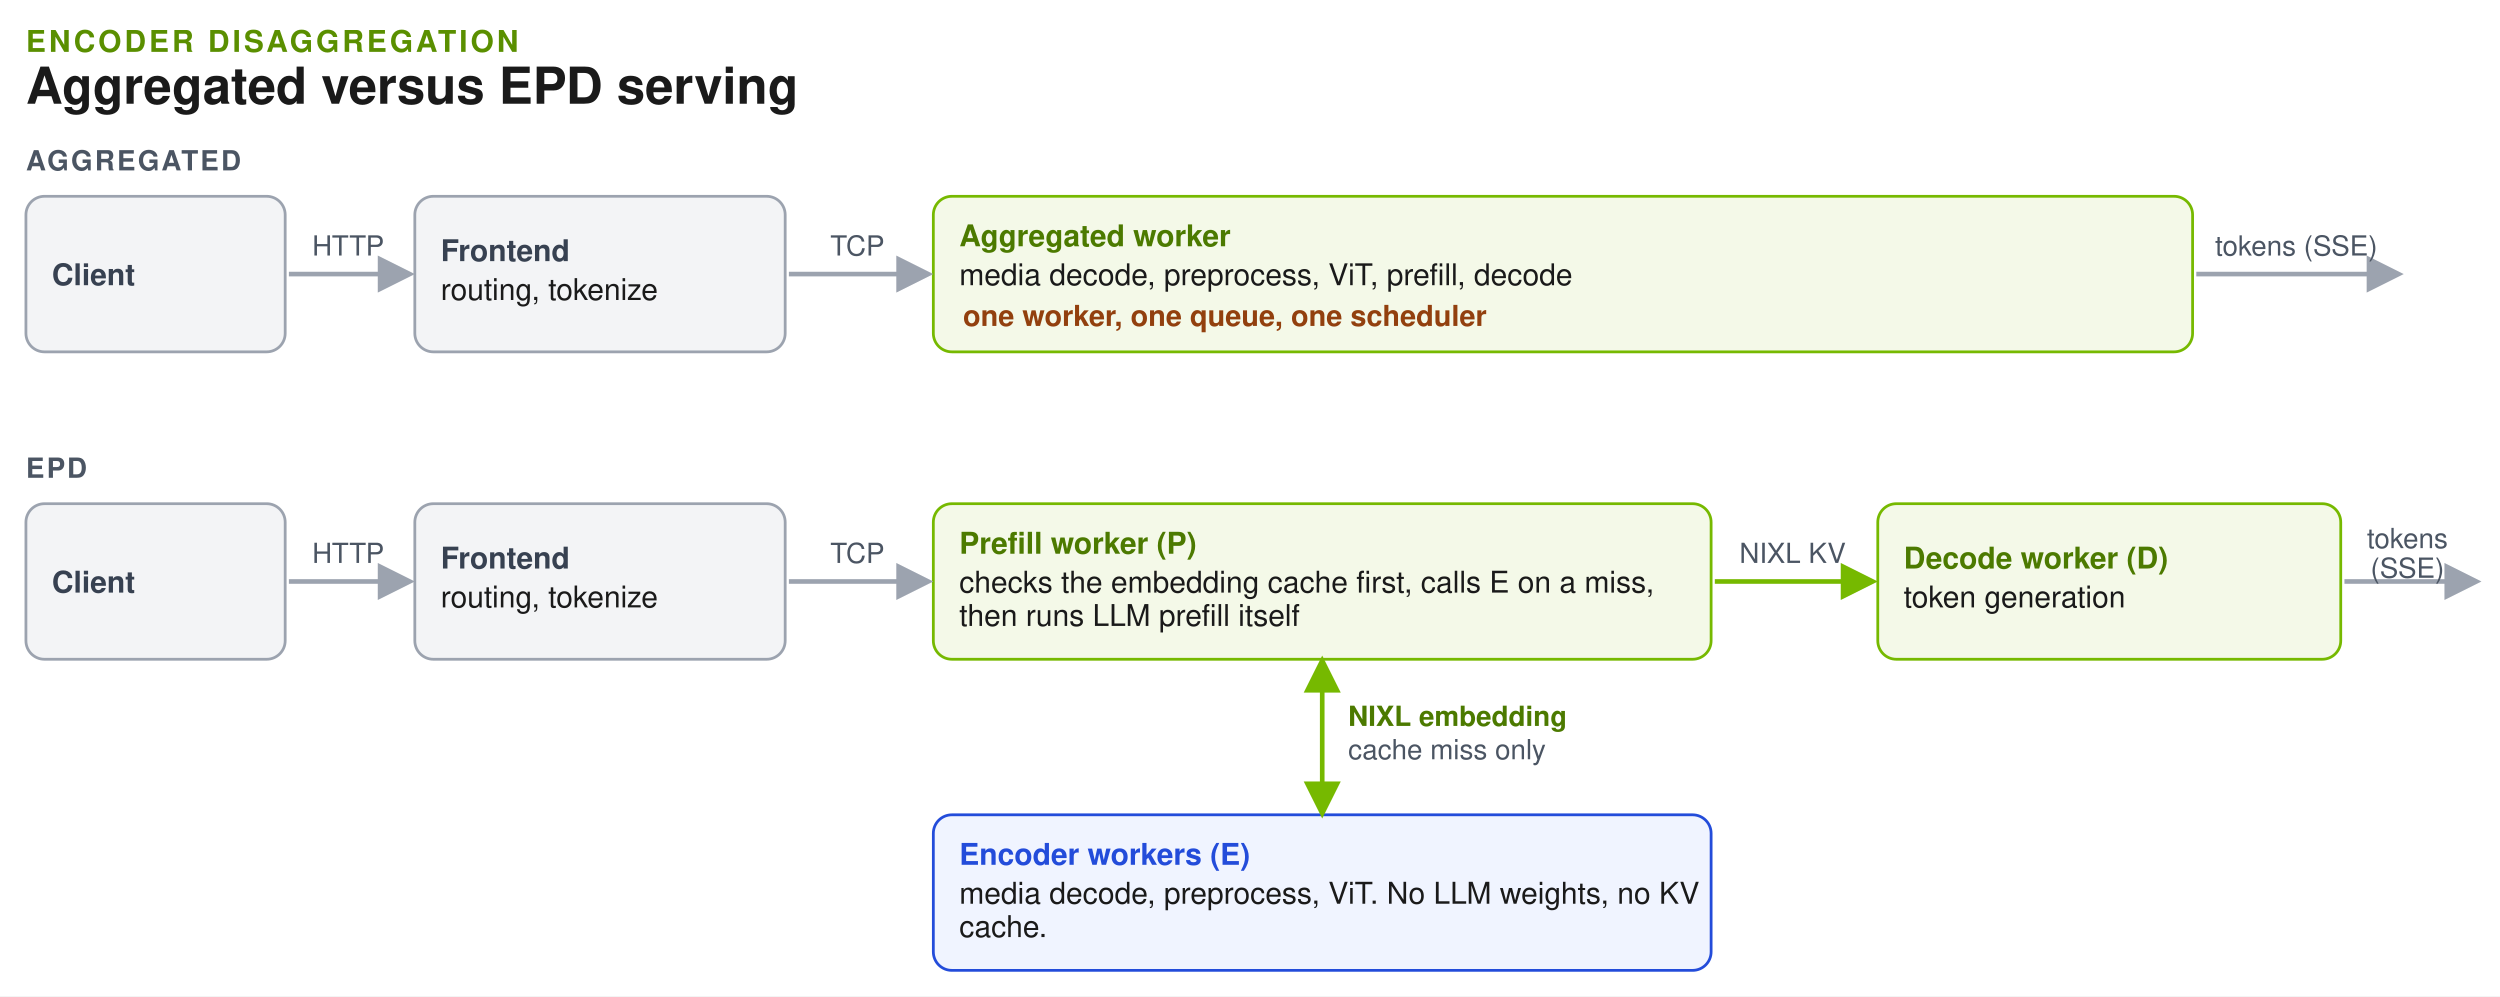
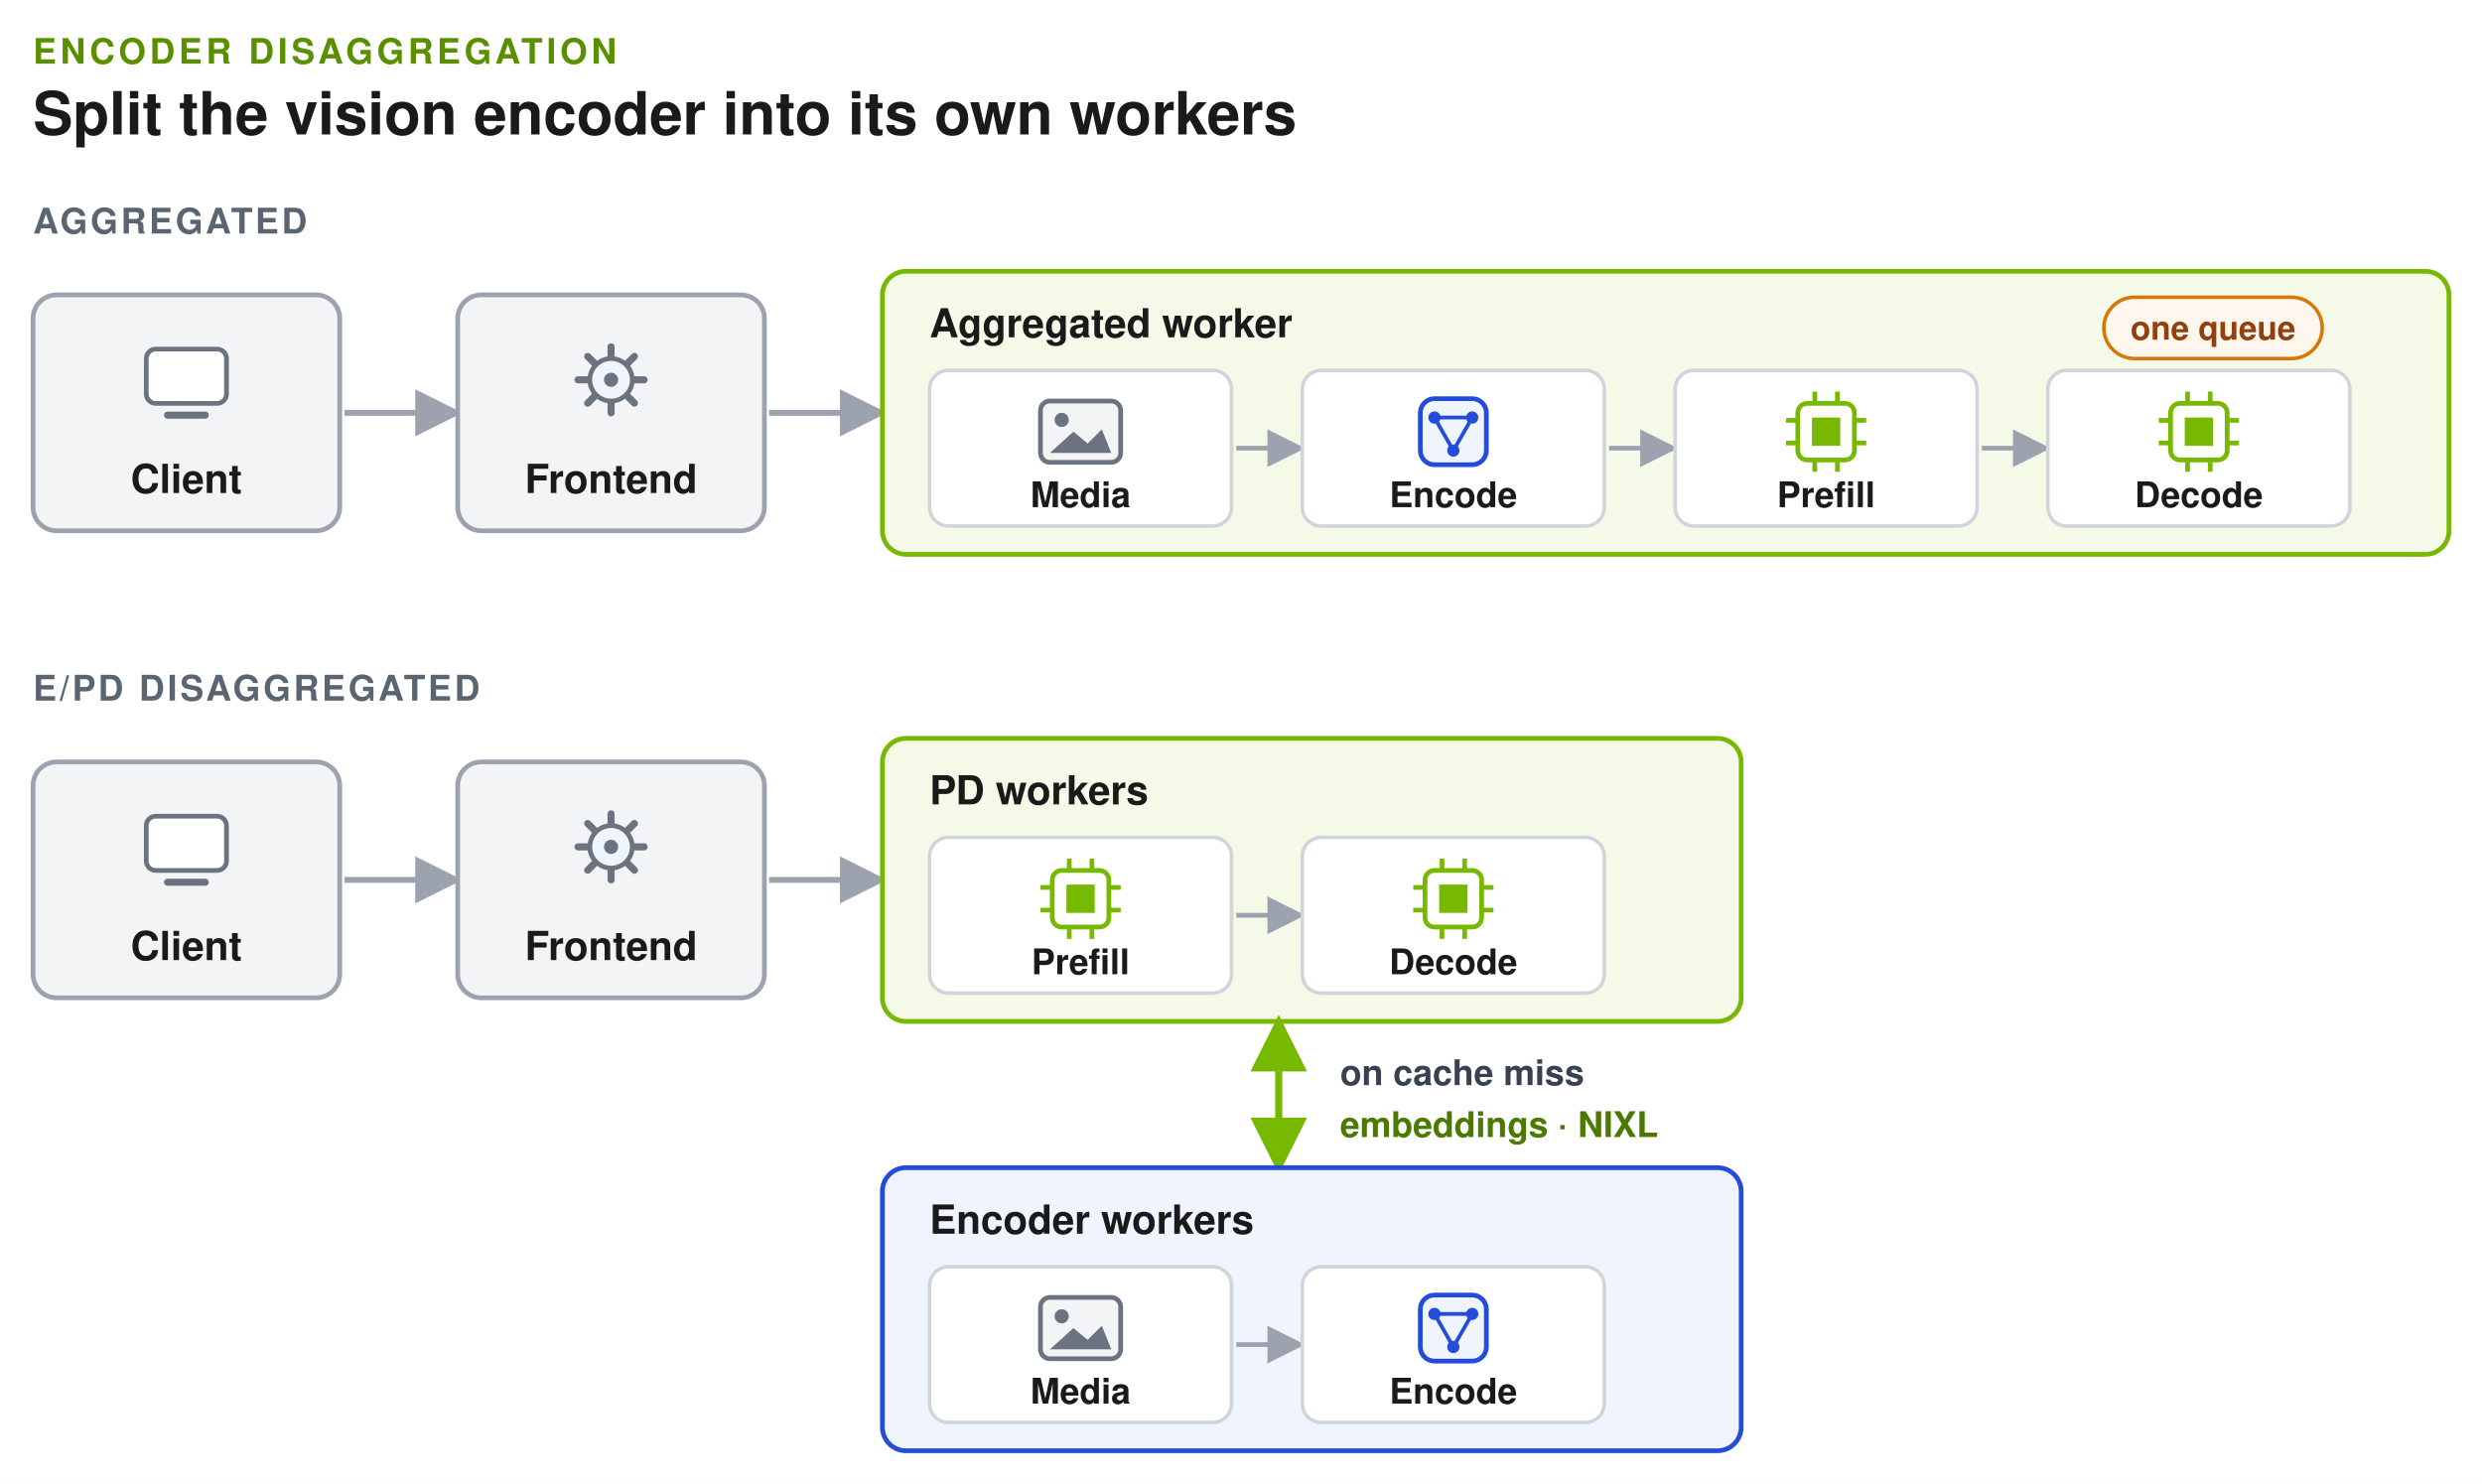
- <svg xmlns="http://www.w3.org/2000/svg" width="1350" height="538" viewBox="36 12 1350 538" role="img" aria-labelledby="title desc" font-family="Helvetica, Arial, sans-serif">
+ <svg xmlns="http://www.w3.org/2000/svg" width="1052" height="629" viewBox="22 9 1052 629" role="img" aria-labelledby="title desc" font-family="Helvetica, Arial, sans-serif">
  <defs>
    <marker id="arrow" viewBox="0 0 10 10" refX="8" refY="5" markerWidth="8" markerHeight="8" orient="auto">
      <path d="M0,0 L10,5 L0,10 z" fill="#234CDA" />
    </marker>
    <marker id="arrow-green" viewBox="0 0 10 10" refX="8" refY="5" markerWidth="8" markerHeight="8" orient="auto">
      <path d="M0,0 L10,5 L0,10 z" fill="#76B900" />
    </marker>
    <marker id="arrow-gray" viewBox="0 0 10 10" refX="8" refY="5" markerWidth="8" markerHeight="8" orient="auto">
      <path d="M0,0 L10,5 L0,10 z" fill="#9CA3AF" />
    </marker>
-     <marker id="arrow-amber" viewBox="0 0 10 10" refX="8" refY="5" markerWidth="8" markerHeight="8" orient="auto">
-       <path d="M0,0 L10,5 L0,10 z" fill="#D97706" />
-     </marker>
    <marker id="arrow-green-start" viewBox="0 0 10 10" refX="8" refY="5" markerWidth="8" markerHeight="8" orient="auto-start-reverse">
      <path d="M0,0 L10,5 L0,10 z" fill="#76B900" />
    </marker>
  </defs>
-   <rect x="36" y="12" width="1350" height="538" fill="#FFFFFF" />
-   <text x="50" y="40" font-size="16.2" font-weight="700" letter-spacing="1.6" fill="#5A8F00">ENCODER DISAGGREGATION</text>
-   <text x="50" y="68" font-size="27.5" font-weight="700" fill="#1A1A1A">Aggregated versus EPD serving</text>
-   <text x="50" y="104" font-size="15.0" font-weight="700" letter-spacing="1.2" fill="#4B5563">AGGREGATED</text>
-   <rect x="50" y="118" width="140" height="84" rx="10" fill="#F3F4F6" stroke="#9CA3AF" stroke-width="1.5" />
-   <text x="64" y="166.0" font-size="16.2" font-weight="700" fill="#374151">Client</text>
-   <rect x="260" y="118" width="200" height="84" rx="10" fill="#F3F4F6" stroke="#9CA3AF" stroke-width="1.5" />
-   <text x="274" y="153.0" font-size="16.2" font-weight="700" fill="#374151">Frontend</text>
-   <text x="274" y="174.0" font-size="16.2" fill="#1A1A1A">routing, tokenize</text>
-   <rect x="540" y="118" width="680" height="84" rx="10" fill="#F4F9E8" stroke="#76B900" stroke-width="1.5" />
-   <text x="554" y="145" font-size="16.2" font-weight="700" fill="#4C7A00">Aggregated worker</text>
-   <text x="554" y="166" font-size="16.2" fill="#1A1A1A">media decode, preprocess, ViT, prefill, decode</text>
-   <text x="556" y="188" font-size="15.6" font-weight="700" fill="#92400E">one worker, one queue, one scheduler</text>
-   <line x1="192" y1="160" x2="256" y2="160" stroke="#9CA3AF" stroke-width="2.5" marker-end="url(#arrow-gray)" />
-   <text x="224" y="150" font-size="15.0" fill="#4B5563" text-anchor="middle">HTTP</text>
-   <line x1="462" y1="160" x2="536" y2="160" stroke="#9CA3AF" stroke-width="2.5" marker-end="url(#arrow-gray)" />
-   <text x="499" y="150" font-size="15.0" fill="#4B5563" text-anchor="middle">TCP</text>
-   <line x1="1222" y1="160" x2="1330" y2="160" stroke="#9CA3AF" stroke-width="2.5" marker-end="url(#arrow-gray)" />
-   <text x="1276" y="150" font-size="15.0" fill="#4B5563" text-anchor="middle">tokens (SSE)</text>
-   <text x="50" y="270" font-size="15.0" font-weight="700" letter-spacing="1.2" fill="#4B5563">EPD</text>
-   <rect x="50" y="284" width="140" height="84" rx="10" fill="#F3F4F6" stroke="#9CA3AF" stroke-width="1.5" />
-   <text x="64" y="332.0" font-size="16.2" font-weight="700" fill="#374151">Client</text>
-   <rect x="260" y="284" width="200" height="84" rx="10" fill="#F3F4F6" stroke="#9CA3AF" stroke-width="1.5" />
-   <text x="274" y="319.0" font-size="16.2" font-weight="700" fill="#374151">Frontend</text>
-   <text x="274" y="340.0" font-size="16.2" fill="#1A1A1A">routing, tokenize</text>
-   <rect x="540" y="284" width="420" height="84" rx="10" fill="#F4F9E8" stroke="#76B900" stroke-width="1.5" />
-   <text x="554" y="311" font-size="16.2" font-weight="700" fill="#4C7A00">Prefill worker (P)</text>
-   <text x="554" y="332" font-size="16.2" fill="#1A1A1A">checks the embedding cache first, calls E on a miss,</text>
-   <text x="554" y="350" font-size="16.2" fill="#1A1A1A">then runs LLM prefill itself</text>
-   <rect x="1050" y="284" width="250" height="84" rx="10" fill="#F4F9E8" stroke="#76B900" stroke-width="1.5" />
-   <text x="1064" y="319.0" font-size="16.2" font-weight="700" fill="#4C7A00">Decode worker (D)</text>
-   <text x="1064" y="340.0" font-size="16.2" fill="#1A1A1A">token generation</text>
-   <line x1="192" y1="326" x2="256" y2="326" stroke="#9CA3AF" stroke-width="2.5" marker-end="url(#arrow-gray)" />
-   <text x="224" y="316" font-size="15.0" fill="#4B5563" text-anchor="middle">HTTP</text>
-   <line x1="462" y1="326" x2="536" y2="326" stroke="#9CA3AF" stroke-width="2.5" marker-end="url(#arrow-gray)" />
-   <text x="499" y="316" font-size="15.0" fill="#4B5563" text-anchor="middle">TCP</text>
-   <line x1="962" y1="326" x2="1046" y2="326" stroke="#76B900" stroke-width="2.5" marker-end="url(#arrow-green)" />
-   <text x="1004" y="316" font-size="15.0" fill="#4B5563" text-anchor="middle">NIXL KV</text>
-   <line x1="1302" y1="326" x2="1372" y2="326" stroke="#9CA3AF" stroke-width="2.5" marker-end="url(#arrow-gray)" />
-   <text x="1337" y="316" font-size="15.0" fill="#1A1A1A" />
-   <text x="1336" y="308" font-size="15.0" fill="#4B5563" text-anchor="middle">tokens</text>
-   <text x="1336" y="324" font-size="15.0" fill="#4B5563" text-anchor="middle">(SSE)</text>
-   <rect x="540" y="452" width="420" height="84" rx="10" fill="#F0F4FF" stroke="#234CDA" stroke-width="1.5" />
-   <text x="554" y="479" font-size="16.2" font-weight="700" fill="#234CDA">Encoder workers (E)</text>
-   <text x="554" y="500" font-size="16.2" fill="#1A1A1A">media decode, preprocess, ViT. No LLM weights, no KV</text>
-   <text x="554" y="518" font-size="16.2" fill="#1A1A1A">cache.</text>
-   <line x1="750" y1="370" x2="750" y2="450" stroke="#76B900" stroke-width="2.5" marker-end="url(#arrow-green)" marker-start="url(#arrow-green-start)" />
-   <text x="764" y="404" font-size="15.0" font-weight="700" fill="#4C7A00">NIXL embedding</text>
-   <text x="764" y="422" font-size="15.0" fill="#4B5563">cache miss only</text>
+   <rect x="22" y="9" width="1052" height="629" fill="#FFFFFF" />
+   <text x="36" y="36" font-size="14.9" font-weight="700" letter-spacing="1.6" fill="#5A8F00">ENCODER DISAGGREGATION</text>
+   <text x="36" y="66" font-size="25.3" font-weight="700" fill="#1A1A1A">Split the vision encoder into its own workers</text>
+   <text x="36" y="108" font-size="15" font-weight="700" fill="#5A6572" text-anchor="start" letter-spacing="1.2">AGGREGATED</text>
+   <rect x="36" y="134" width="130" height="100" rx="10" fill="#F3F4F6" stroke="#9CA3AF" stroke-width="2" />
+   <rect x="84.0" y="157.0" width="34" height="23" rx="4" fill="#FFFFFF" stroke="#6B7280" stroke-width="2" />
+   <line x1="93.0" y1="185.0" x2="109.0" y2="185.0" stroke="#6B7280" stroke-width="3" stroke-linecap="round" />
+   <text x="101.0" y="218" font-size="17" font-weight="700" fill="#1A1A1A" text-anchor="middle">Client</text>
+   <line x1="168" y1="184" x2="214" y2="184" stroke="#9CA3AF" stroke-width="2.5" marker-end="url(#arrow-gray)" />
+   <rect x="216" y="134" width="130" height="100" rx="10" fill="#F3F4F6" stroke="#9CA3AF" stroke-width="2" />
+   <circle cx="281.0" cy="170.0" r="9" fill="#F0F4FF" stroke="#6B7280" stroke-width="2" />
+   <circle cx="281.0" cy="170.0" r="3" fill="#6B7280" />
+   <line x1="291.0" y1="170.0" x2="295.0" y2="170.0" stroke="#6B7280" stroke-width="3" stroke-linecap="round" />
+   <line x1="288.1" y1="177.1" x2="290.9" y2="179.9" stroke="#6B7280" stroke-width="3" stroke-linecap="round" />
+   <line x1="281.0" y1="180.0" x2="281.0" y2="184.0" stroke="#6B7280" stroke-width="3" stroke-linecap="round" />
+   <line x1="273.9" y1="177.1" x2="271.1" y2="179.9" stroke="#6B7280" stroke-width="3" stroke-linecap="round" />
+   <line x1="271.0" y1="170.0" x2="267.0" y2="170.0" stroke="#6B7280" stroke-width="3" stroke-linecap="round" />
+   <line x1="273.9" y1="162.9" x2="271.1" y2="160.1" stroke="#6B7280" stroke-width="3" stroke-linecap="round" />
+   <line x1="281.0" y1="160.0" x2="281.0" y2="156.0" stroke="#6B7280" stroke-width="3" stroke-linecap="round" />
+   <line x1="288.1" y1="162.9" x2="290.9" y2="160.1" stroke="#6B7280" stroke-width="3" stroke-linecap="round" />
+   <text x="281.0" y="218" font-size="17" font-weight="700" fill="#1A1A1A" text-anchor="middle">Frontend</text>
+   <line x1="348" y1="184" x2="394" y2="184" stroke="#9CA3AF" stroke-width="2.5" marker-end="url(#arrow-gray)" />
+   <rect x="396" y="124" width="664" height="120" rx="10" fill="#F4F9E8" stroke="#76B900" stroke-width="2" />
+   <text x="416" y="152" font-size="17" font-weight="700" fill="#1A1A1A" text-anchor="start">Aggregated worker</text>
+   <rect x="416" y="166" width="128" height="66" rx="8" fill="#FFFFFF" stroke="#D1D5DB" stroke-width="1.5" />
+   <rect x="463.0" y="179.0" width="34" height="26" rx="4" fill="#F3F4F6" stroke="#6B7280" stroke-width="2" />
+   <circle cx="472.0" cy="187.0" r="3" fill="#6B7280" />
+   <polygon points="467.0,201.0 477.0,192.0 483.0,197.0 489.0,191.0 493.0,201.0" fill="#6B7280" />
+   <text x="480" y="224" font-size="15" font-weight="700" fill="#1A1A1A" text-anchor="middle">Media</text>
+   <line x1="546" y1="199" x2="572" y2="199" stroke="#9CA3AF" stroke-width="2" marker-end="url(#arrow-gray)" />
+   <rect x="574" y="166" width="128" height="66" rx="8" fill="#FFFFFF" stroke="#D1D5DB" stroke-width="1.5" />
+   <rect x="624.0" y="178.0" width="28" height="28" rx="6" fill="#F0F4FF" stroke="#234CDA" stroke-width="2" />
+   <polyline points="630,186 646,186 638,200 630,186" fill="none" stroke="#234CDA" stroke-width="1.6" />
+   <circle cx="630" cy="186" r="2.6" fill="#234CDA" />
+   <circle cx="646" cy="186" r="2.6" fill="#234CDA" />
+   <circle cx="638" cy="200" r="2.6" fill="#234CDA" />
+   <text x="638" y="224" font-size="15" font-weight="700" fill="#1A1A1A" text-anchor="middle">Encode</text>
+   <line x1="704" y1="199" x2="730" y2="199" stroke="#9CA3AF" stroke-width="2" marker-end="url(#arrow-gray)" />
+   <rect x="732" y="166" width="128" height="66" rx="8" fill="#FFFFFF" stroke="#D1D5DB" stroke-width="1.5" />
+   <rect x="784.0" y="180.0" width="24" height="24" rx="4" fill="#FFFFFF" stroke="#76B900" stroke-width="2" />
+   <rect x="790.0" y="186.0" width="12.0" height="12.0" fill="#76B900" />
+   <line x1="791.2" y1="175.0" x2="791.2" y2="180.0" stroke="#76B900" stroke-width="2" />
+   <line x1="791.2" y1="204.0" x2="791.2" y2="209.0" stroke="#76B900" stroke-width="2" />
+   <line x1="779.0" y1="187.2" x2="784.0" y2="187.2" stroke="#76B900" stroke-width="2" />
+   <line x1="808.0" y1="187.2" x2="813.0" y2="187.2" stroke="#76B900" stroke-width="2" />
+   <line x1="800.8" y1="175.0" x2="800.8" y2="180.0" stroke="#76B900" stroke-width="2" />
+   <line x1="800.8" y1="204.0" x2="800.8" y2="209.0" stroke="#76B900" stroke-width="2" />
+   <line x1="779.0" y1="196.8" x2="784.0" y2="196.8" stroke="#76B900" stroke-width="2" />
+   <line x1="808.0" y1="196.8" x2="813.0" y2="196.8" stroke="#76B900" stroke-width="2" />
+   <text x="796" y="224" font-size="15" font-weight="700" fill="#1A1A1A" text-anchor="middle">Prefill</text>
+   <line x1="862" y1="199" x2="888" y2="199" stroke="#9CA3AF" stroke-width="2" marker-end="url(#arrow-gray)" />
+   <rect x="890" y="166" width="128" height="66" rx="8" fill="#FFFFFF" stroke="#D1D5DB" stroke-width="1.5" />
+   <rect x="942.0" y="180.0" width="24" height="24" rx="4" fill="#FFFFFF" stroke="#76B900" stroke-width="2" />
+   <rect x="948.0" y="186.0" width="12.0" height="12.0" fill="#76B900" />
+   <line x1="949.2" y1="175.0" x2="949.2" y2="180.0" stroke="#76B900" stroke-width="2" />
+   <line x1="949.2" y1="204.0" x2="949.2" y2="209.0" stroke="#76B900" stroke-width="2" />
+   <line x1="937.0" y1="187.2" x2="942.0" y2="187.2" stroke="#76B900" stroke-width="2" />
+   <line x1="966.0" y1="187.2" x2="971.0" y2="187.2" stroke="#76B900" stroke-width="2" />
+   <line x1="958.8" y1="175.0" x2="958.8" y2="180.0" stroke="#76B900" stroke-width="2" />
+   <line x1="958.8" y1="204.0" x2="958.8" y2="209.0" stroke="#76B900" stroke-width="2" />
+   <line x1="937.0" y1="196.8" x2="942.0" y2="196.8" stroke="#76B900" stroke-width="2" />
+   <line x1="966.0" y1="196.8" x2="971.0" y2="196.8" stroke="#76B900" stroke-width="2" />
+   <text x="954" y="224" font-size="15" font-weight="700" fill="#1A1A1A" text-anchor="middle">Decode</text>
+   <rect x="913.72" y="135" width="92.56" height="26" rx="13" fill="#FFF7ED" stroke="#D97706" stroke-width="1.5" />
+   <text x="960" y="153" font-size="14" font-weight="700" fill="#92400E" text-anchor="middle">one queue</text>
+   <text x="36" y="306" font-size="15" font-weight="700" fill="#5A6572" text-anchor="start" letter-spacing="1.2">E/PD DISAGGREGATED</text>
+   <rect x="36" y="332" width="130" height="100" rx="10" fill="#F3F4F6" stroke="#9CA3AF" stroke-width="2" />
+   <rect x="84.0" y="355.0" width="34" height="23" rx="4" fill="#FFFFFF" stroke="#6B7280" stroke-width="2" />
+   <line x1="93.0" y1="383.0" x2="109.0" y2="383.0" stroke="#6B7280" stroke-width="3" stroke-linecap="round" />
+   <text x="101.0" y="416" font-size="17" font-weight="700" fill="#1A1A1A" text-anchor="middle">Client</text>
+   <line x1="168" y1="382" x2="214" y2="382" stroke="#9CA3AF" stroke-width="2.5" marker-end="url(#arrow-gray)" />
+   <rect x="216" y="332" width="130" height="100" rx="10" fill="#F3F4F6" stroke="#9CA3AF" stroke-width="2" />
+   <circle cx="281.0" cy="368.0" r="9" fill="#F0F4FF" stroke="#6B7280" stroke-width="2" />
+   <circle cx="281.0" cy="368.0" r="3" fill="#6B7280" />
+   <line x1="291.0" y1="368.0" x2="295.0" y2="368.0" stroke="#6B7280" stroke-width="3" stroke-linecap="round" />
+   <line x1="288.1" y1="375.1" x2="290.9" y2="377.9" stroke="#6B7280" stroke-width="3" stroke-linecap="round" />
+   <line x1="281.0" y1="378.0" x2="281.0" y2="382.0" stroke="#6B7280" stroke-width="3" stroke-linecap="round" />
+   <line x1="273.9" y1="375.1" x2="271.1" y2="377.9" stroke="#6B7280" stroke-width="3" stroke-linecap="round" />
+   <line x1="271.0" y1="368.0" x2="267.0" y2="368.0" stroke="#6B7280" stroke-width="3" stroke-linecap="round" />
+   <line x1="273.9" y1="360.9" x2="271.1" y2="358.1" stroke="#6B7280" stroke-width="3" stroke-linecap="round" />
+   <line x1="281.0" y1="358.0" x2="281.0" y2="354.0" stroke="#6B7280" stroke-width="3" stroke-linecap="round" />
+   <line x1="288.1" y1="360.9" x2="290.9" y2="358.1" stroke="#6B7280" stroke-width="3" stroke-linecap="round" />
+   <text x="281.0" y="416" font-size="17" font-weight="700" fill="#1A1A1A" text-anchor="middle">Frontend</text>
+   <line x1="348" y1="382" x2="394" y2="382" stroke="#9CA3AF" stroke-width="2.5" marker-end="url(#arrow-gray)" />
+   <rect x="396" y="322" width="364" height="120" rx="10" fill="#F4F9E8" stroke="#76B900" stroke-width="2" />
+   <text x="416" y="350" font-size="17" font-weight="700" fill="#1A1A1A" text-anchor="start">PD workers</text>
+   <rect x="416" y="364" width="128" height="66" rx="8" fill="#FFFFFF" stroke="#D1D5DB" stroke-width="1.5" />
+   <rect x="468.0" y="378.0" width="24" height="24" rx="4" fill="#FFFFFF" stroke="#76B900" stroke-width="2" />
+   <rect x="474.0" y="384.0" width="12.0" height="12.0" fill="#76B900" />
+   <line x1="475.2" y1="373.0" x2="475.2" y2="378.0" stroke="#76B900" stroke-width="2" />
+   <line x1="475.2" y1="402.0" x2="475.2" y2="407.0" stroke="#76B900" stroke-width="2" />
+   <line x1="463.0" y1="385.2" x2="468.0" y2="385.2" stroke="#76B900" stroke-width="2" />
+   <line x1="492.0" y1="385.2" x2="497.0" y2="385.2" stroke="#76B900" stroke-width="2" />
+   <line x1="484.8" y1="373.0" x2="484.8" y2="378.0" stroke="#76B900" stroke-width="2" />
+   <line x1="484.8" y1="402.0" x2="484.8" y2="407.0" stroke="#76B900" stroke-width="2" />
+   <line x1="463.0" y1="394.8" x2="468.0" y2="394.8" stroke="#76B900" stroke-width="2" />
+   <line x1="492.0" y1="394.8" x2="497.0" y2="394.8" stroke="#76B900" stroke-width="2" />
+   <text x="480" y="422" font-size="15" font-weight="700" fill="#1A1A1A" text-anchor="middle">Prefill</text>
+   <line x1="546" y1="397" x2="572" y2="397" stroke="#9CA3AF" stroke-width="2" marker-end="url(#arrow-gray)" />
+   <rect x="574" y="364" width="128" height="66" rx="8" fill="#FFFFFF" stroke="#D1D5DB" stroke-width="1.5" />
+   <rect x="626.0" y="378.0" width="24" height="24" rx="4" fill="#FFFFFF" stroke="#76B900" stroke-width="2" />
+   <rect x="632.0" y="384.0" width="12.0" height="12.0" fill="#76B900" />
+   <line x1="633.2" y1="373.0" x2="633.2" y2="378.0" stroke="#76B900" stroke-width="2" />
+   <line x1="633.2" y1="402.0" x2="633.2" y2="407.0" stroke="#76B900" stroke-width="2" />
+   <line x1="621.0" y1="385.2" x2="626.0" y2="385.2" stroke="#76B900" stroke-width="2" />
+   <line x1="650.0" y1="385.2" x2="655.0" y2="385.2" stroke="#76B900" stroke-width="2" />
+   <line x1="642.8" y1="373.0" x2="642.8" y2="378.0" stroke="#76B900" stroke-width="2" />
+   <line x1="642.8" y1="402.0" x2="642.8" y2="407.0" stroke="#76B900" stroke-width="2" />
+   <line x1="621.0" y1="394.8" x2="626.0" y2="394.8" stroke="#76B900" stroke-width="2" />
+   <line x1="650.0" y1="394.8" x2="655.0" y2="394.8" stroke="#76B900" stroke-width="2" />
+   <text x="638" y="422" font-size="15" font-weight="700" fill="#1A1A1A" text-anchor="middle">Decode</text>
+   <line x1="564" y1="444" x2="564" y2="502" stroke="#76B900" stroke-width="3" marker-end="url(#arrow-green)" marker-start="url(#arrow-green-start)" />
+   <text x="590" y="469" font-size="15" font-weight="700" fill="#374151" text-anchor="start">on cache miss</text>
+   <text x="590" y="491" font-size="15" font-weight="700" fill="#4C7A00" text-anchor="start">embeddings · NIXL</text>
+   <rect x="396" y="504" width="364" height="120" rx="10" fill="#F0F4FF" stroke="#234CDA" stroke-width="2" />
+   <text x="416" y="532" font-size="17" font-weight="700" fill="#1A1A1A" text-anchor="start">Encoder workers</text>
+   <rect x="416" y="546" width="128" height="66" rx="8" fill="#FFFFFF" stroke="#D1D5DB" stroke-width="1.5" />
+   <rect x="463.0" y="559.0" width="34" height="26" rx="4" fill="#F3F4F6" stroke="#6B7280" stroke-width="2" />
+   <circle cx="472.0" cy="567.0" r="3" fill="#6B7280" />
+   <polygon points="467.0,581.0 477.0,572.0 483.0,577.0 489.0,571.0 493.0,581.0" fill="#6B7280" />
+   <text x="480" y="604" font-size="15" font-weight="700" fill="#1A1A1A" text-anchor="middle">Media</text>
+   <line x1="546" y1="579" x2="572" y2="579" stroke="#9CA3AF" stroke-width="2" marker-end="url(#arrow-gray)" />
+   <rect x="574" y="546" width="128" height="66" rx="8" fill="#FFFFFF" stroke="#D1D5DB" stroke-width="1.5" />
+   <rect x="624.0" y="558.0" width="28" height="28" rx="6" fill="#F0F4FF" stroke="#234CDA" stroke-width="2" />
+   <polyline points="630,566 646,566 638,580 630,566" fill="none" stroke="#234CDA" stroke-width="1.6" />
+   <circle cx="630" cy="566" r="2.6" fill="#234CDA" />
+   <circle cx="646" cy="566" r="2.6" fill="#234CDA" />
+   <circle cx="638" cy="580" r="2.6" fill="#234CDA" />
+   <text x="638" y="604" font-size="15" font-weight="700" fill="#1A1A1A" text-anchor="middle">Encode</text>
</svg>
